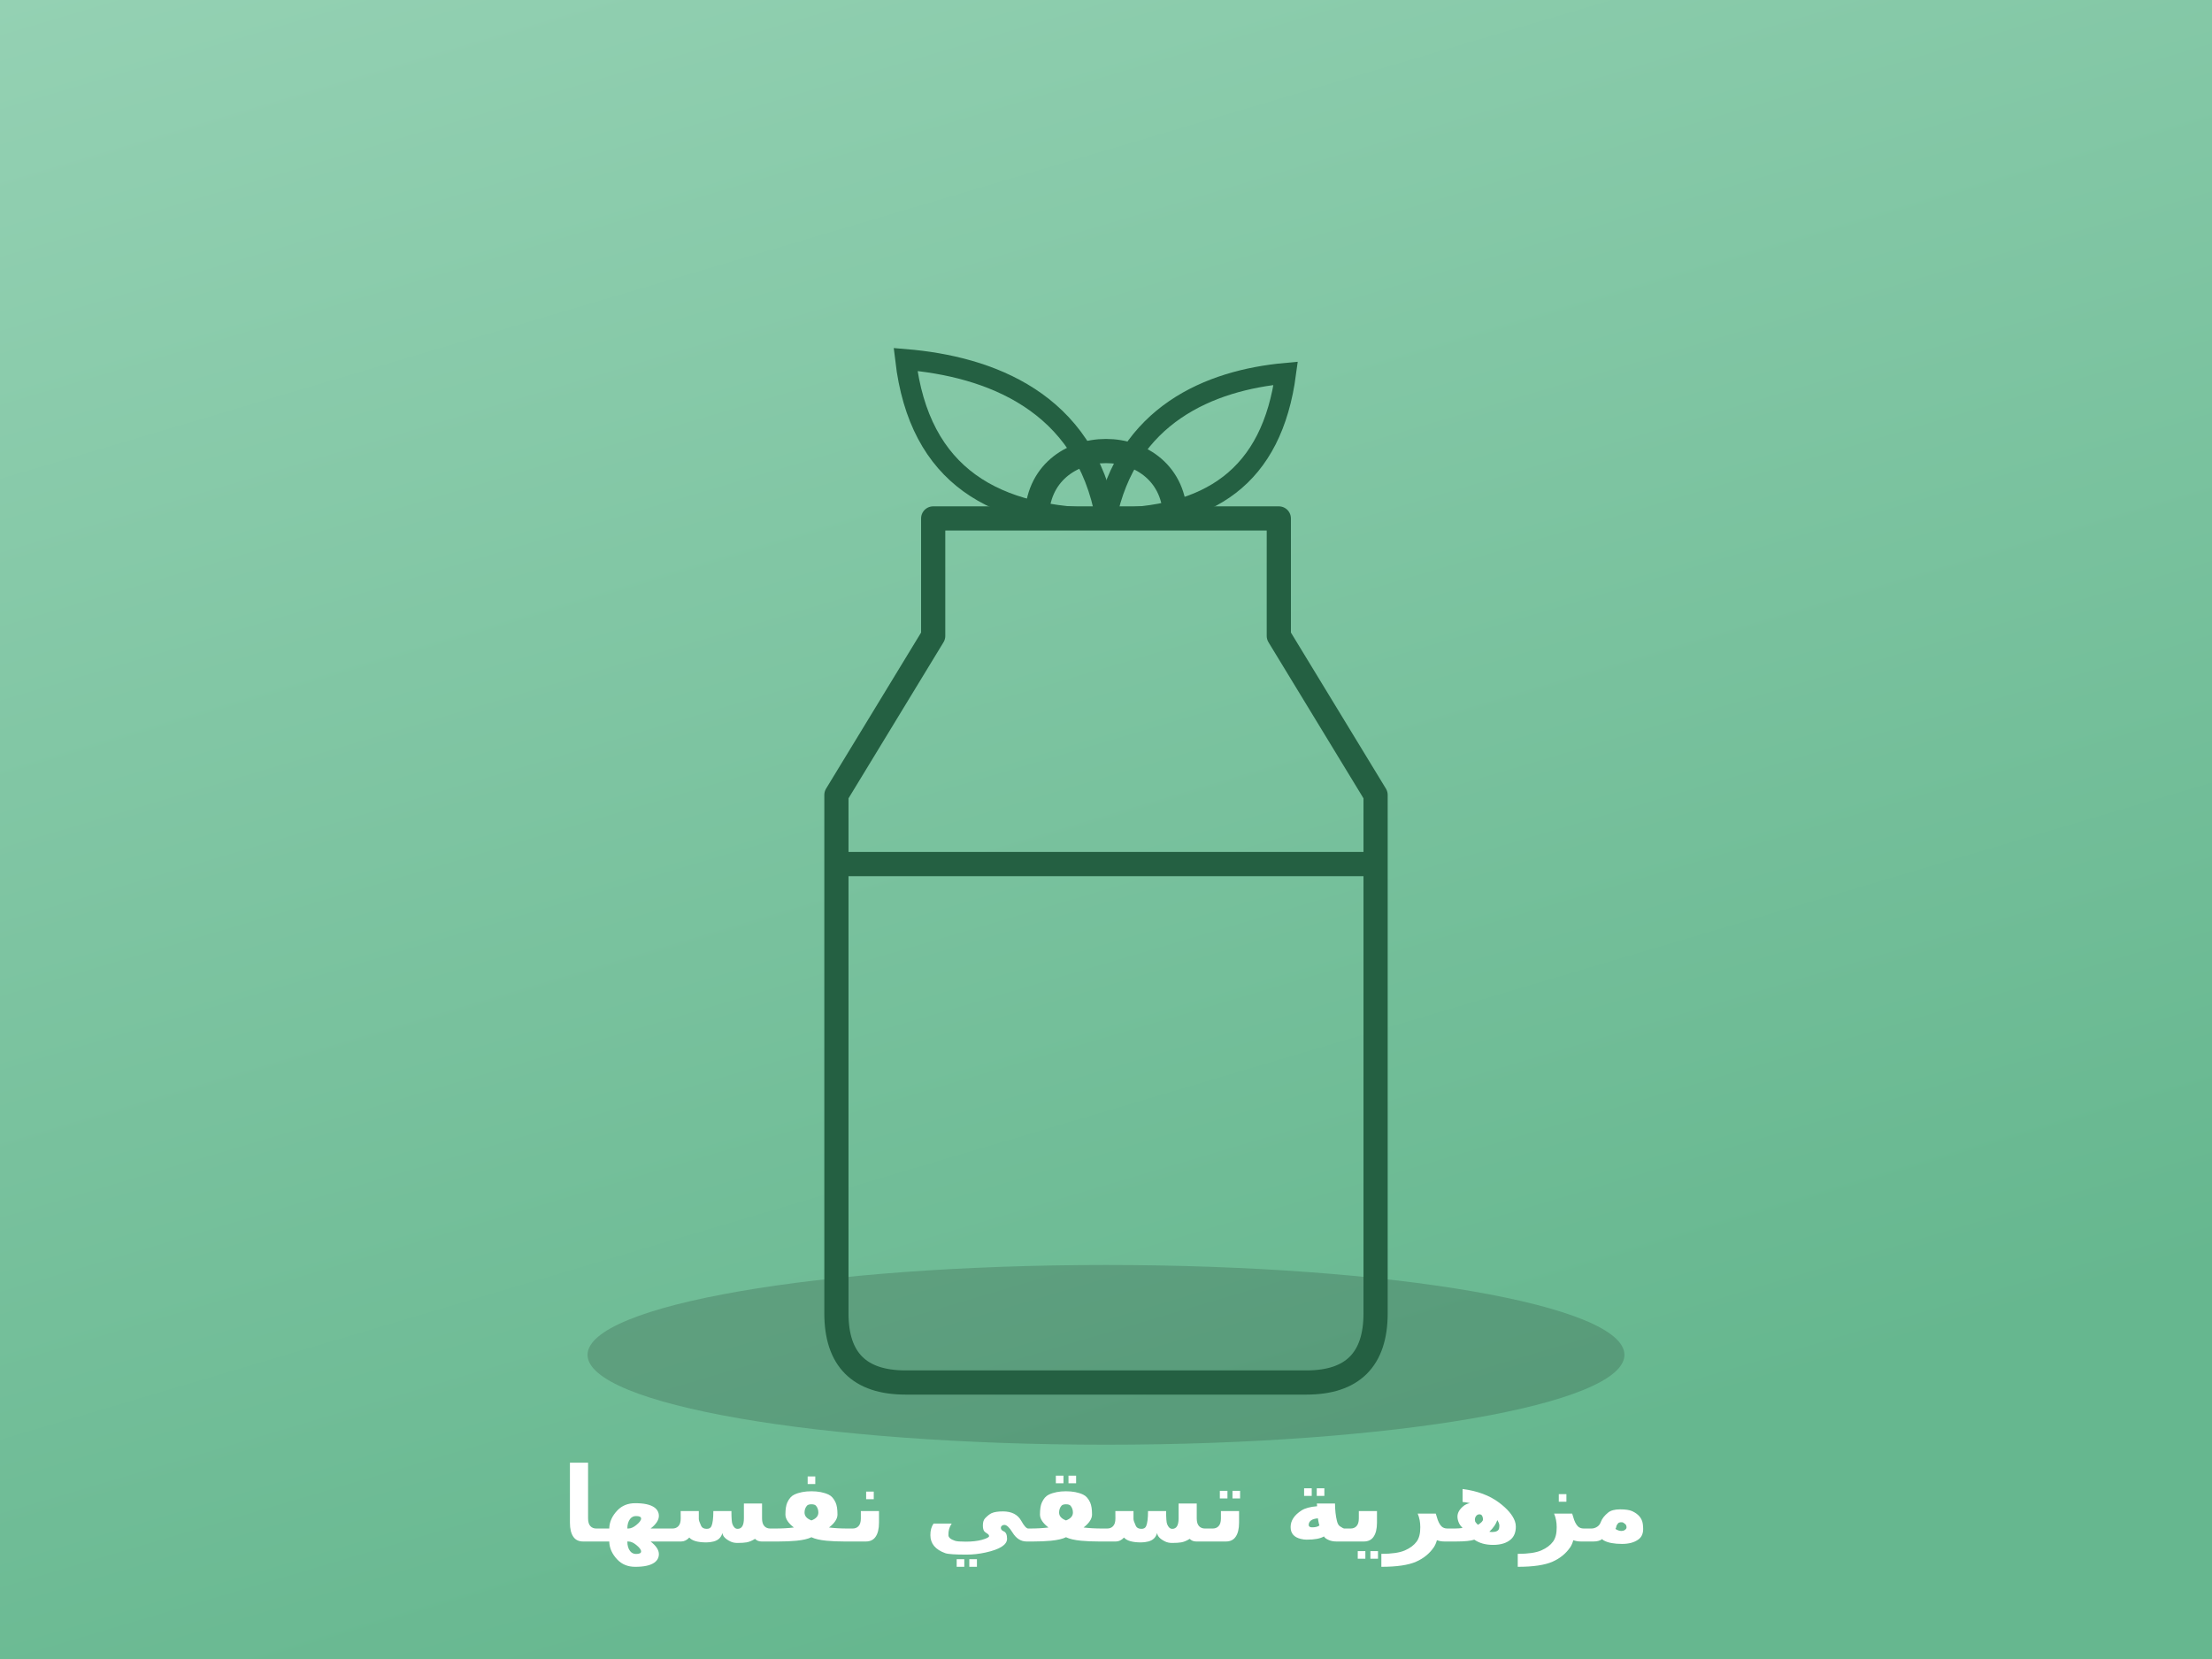
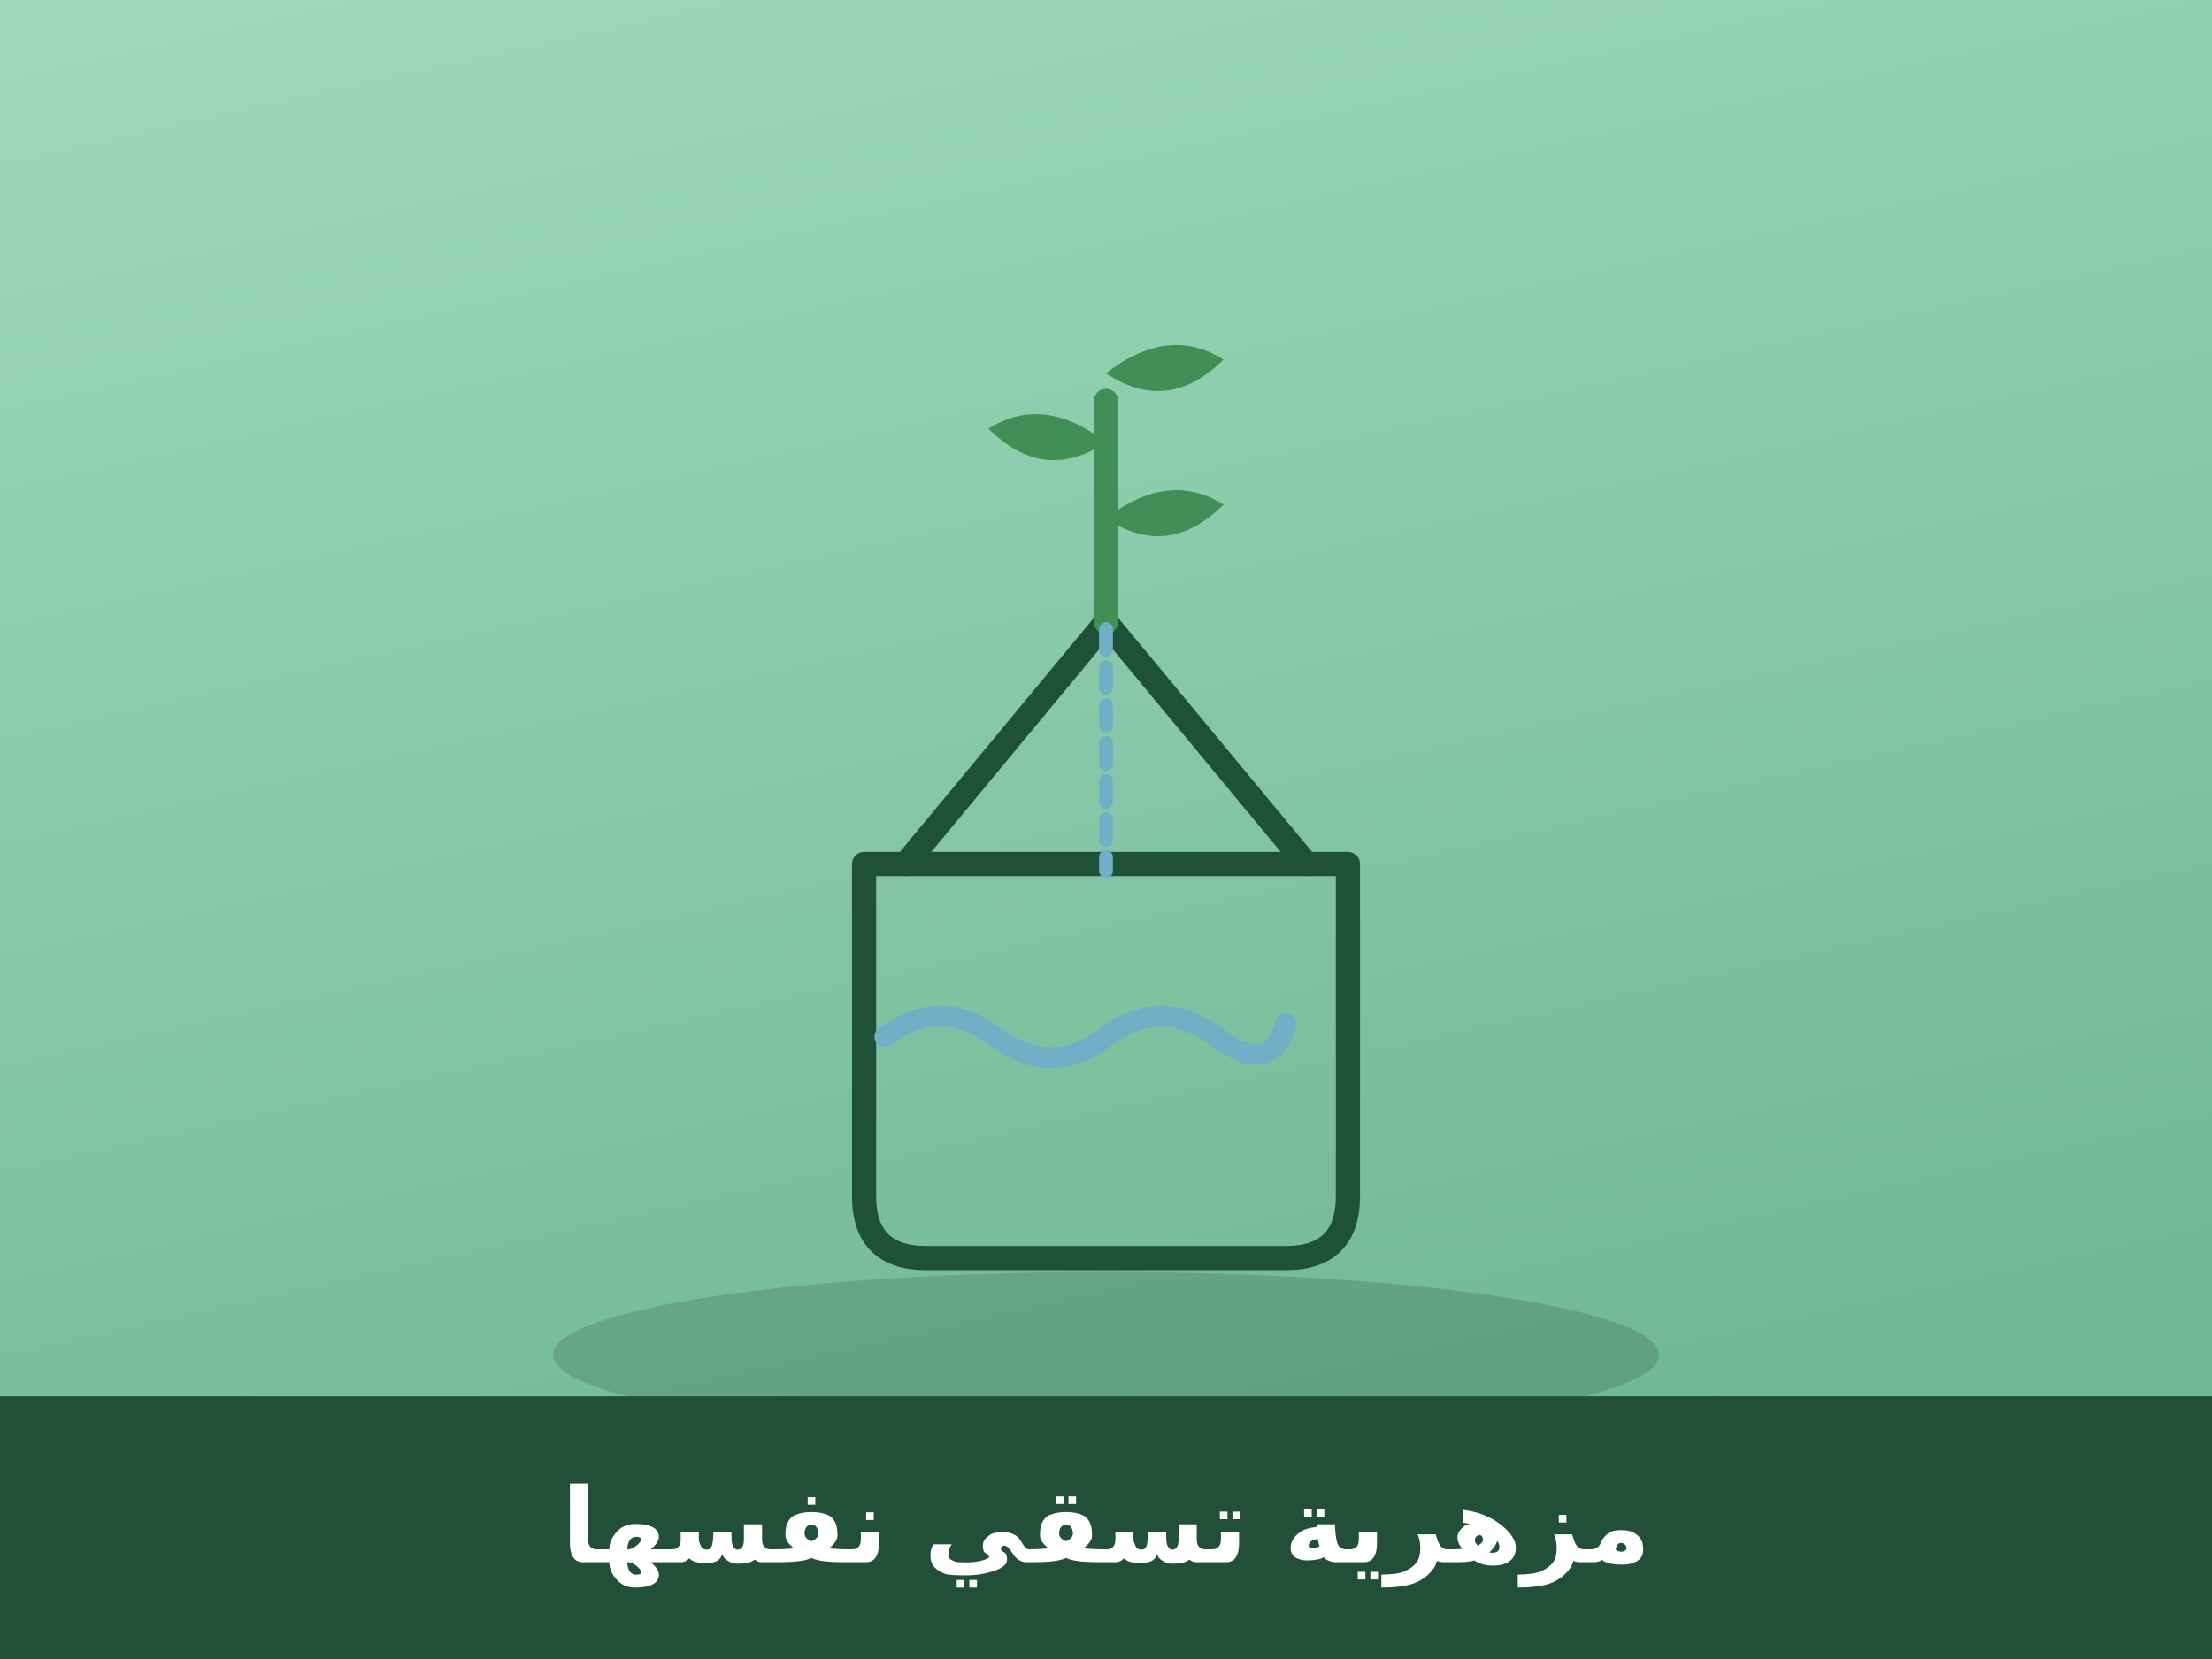
<svg xmlns="http://www.w3.org/2000/svg" width="640" height="480" viewBox="0 0 640 480">
  <defs>
-     <linearGradient id="g" x1="0" y1="0" x2="0.4" y2="1">
-       <stop offset="0" stop-color="hsl(150 40% 70%)" />
-       <stop offset="1" stop-color="hsl(150 36% 56%)" />
+     <linearGradient id="g" x1="0" y1="0" x2="0.3" y2="1">
+       <stop offset="0" stop-color="hsl(150 42% 74%)" />
+       <stop offset="1" stop-color="hsl(150 34% 58%)" />
    </linearGradient>
+     <pattern id="soil" width="12" height="12" patternUnits="userSpaceOnUse">
+       <circle cx="3" cy="3" r="1.5" fill="hsl(150 45% 22%)" />
+       <circle cx="9" cy="8" r="1.5" fill="hsl(150 45% 22%)" />
+     </pattern>
  </defs>
  <rect width="640" height="480" fill="url(#g)" />
-   <ellipse cx="320" cy="392" rx="150" ry="26" fill="rgba(0,0,0,0.16)" />
-   <g fill="none" stroke="hsl(150 45% 26%)" stroke-width="7" stroke-linejoin="round">
-     <path d="M270 150h100v34l28 46v150q0 20 -20 20H262q-20 0 -20 -20V230l28 -46z" />
-     <path d="M244 250h152" />
-     <path d="M300 150c0 -26 40 -26 40 0" />
+   <ellipse cx="320" cy="392" rx="160" ry="24" fill="rgba(0,0,0,0.14)" />
+   <g stroke-linecap="round">
+     <path d="M250 250h140v96q0 18 -18 18H268q-18 0 -18 -18z" fill="none" stroke="hsl(150 45% 22%)" stroke-width="7" stroke-linejoin="round" />
+     <path d="M256 300q16 -12 32 0t32 0t32 0t20 -4" fill="none" stroke="#6fb0c6" stroke-width="6" />
+     <path d="M262 250l58 -70l58 70" fill="none" stroke="hsl(150 45% 22%)" stroke-width="7" stroke-linejoin="round" />
+     <path d="M320 180v-64" stroke="#3f8f57" stroke-width="7" fill="none" />
+     <path d="M320 150 q18 -14 34 -4 q-16 16 -34 4 z" fill="#3f8f57" />
+     <path d="M320 128 q-18 -14 -34 -4 q16 16 34 4 z" fill="#3f8f57" />
+     <path d="M320 108 q18 -14 34 -4 q-16 16 -34 4 z" fill="#3f8f57" />
+     <path d="M320 182v70" stroke="#6fb0c6" stroke-width="4" stroke-dasharray="6 5" fill="none" />
  </g>
-   <g fill="none" stroke="hsl(150 45% 26%)" stroke-width="6" stroke-linecap="round">
-     <path d="M320 150c-6 -34 -34 -44 -58 -46c4 34 26 46 58 46z" />
-     <path d="M320 150c6 -30 30 -40 52 -42c-4 30 -22 42 -52 42z" />
-   </g>
-   <text x="320" y="446" fill="#fff" font-family="'Segoe UI',Tahoma,Arial,sans-serif" font-size="30" font-weight="700" text-anchor="middle" direction="rtl">مزهرية تسقي نفسها</text>
+   <rect x="0" y="404" width="640" height="76" fill="hsl(150 40% 22%)" />
+   <text x="320" y="452" fill="#fff" font-family="'Segoe UI',Tahoma,Arial,sans-serif" font-size="30" font-weight="700" text-anchor="middle" direction="rtl">مزهرية تسقي نفسها</text>
</svg>
